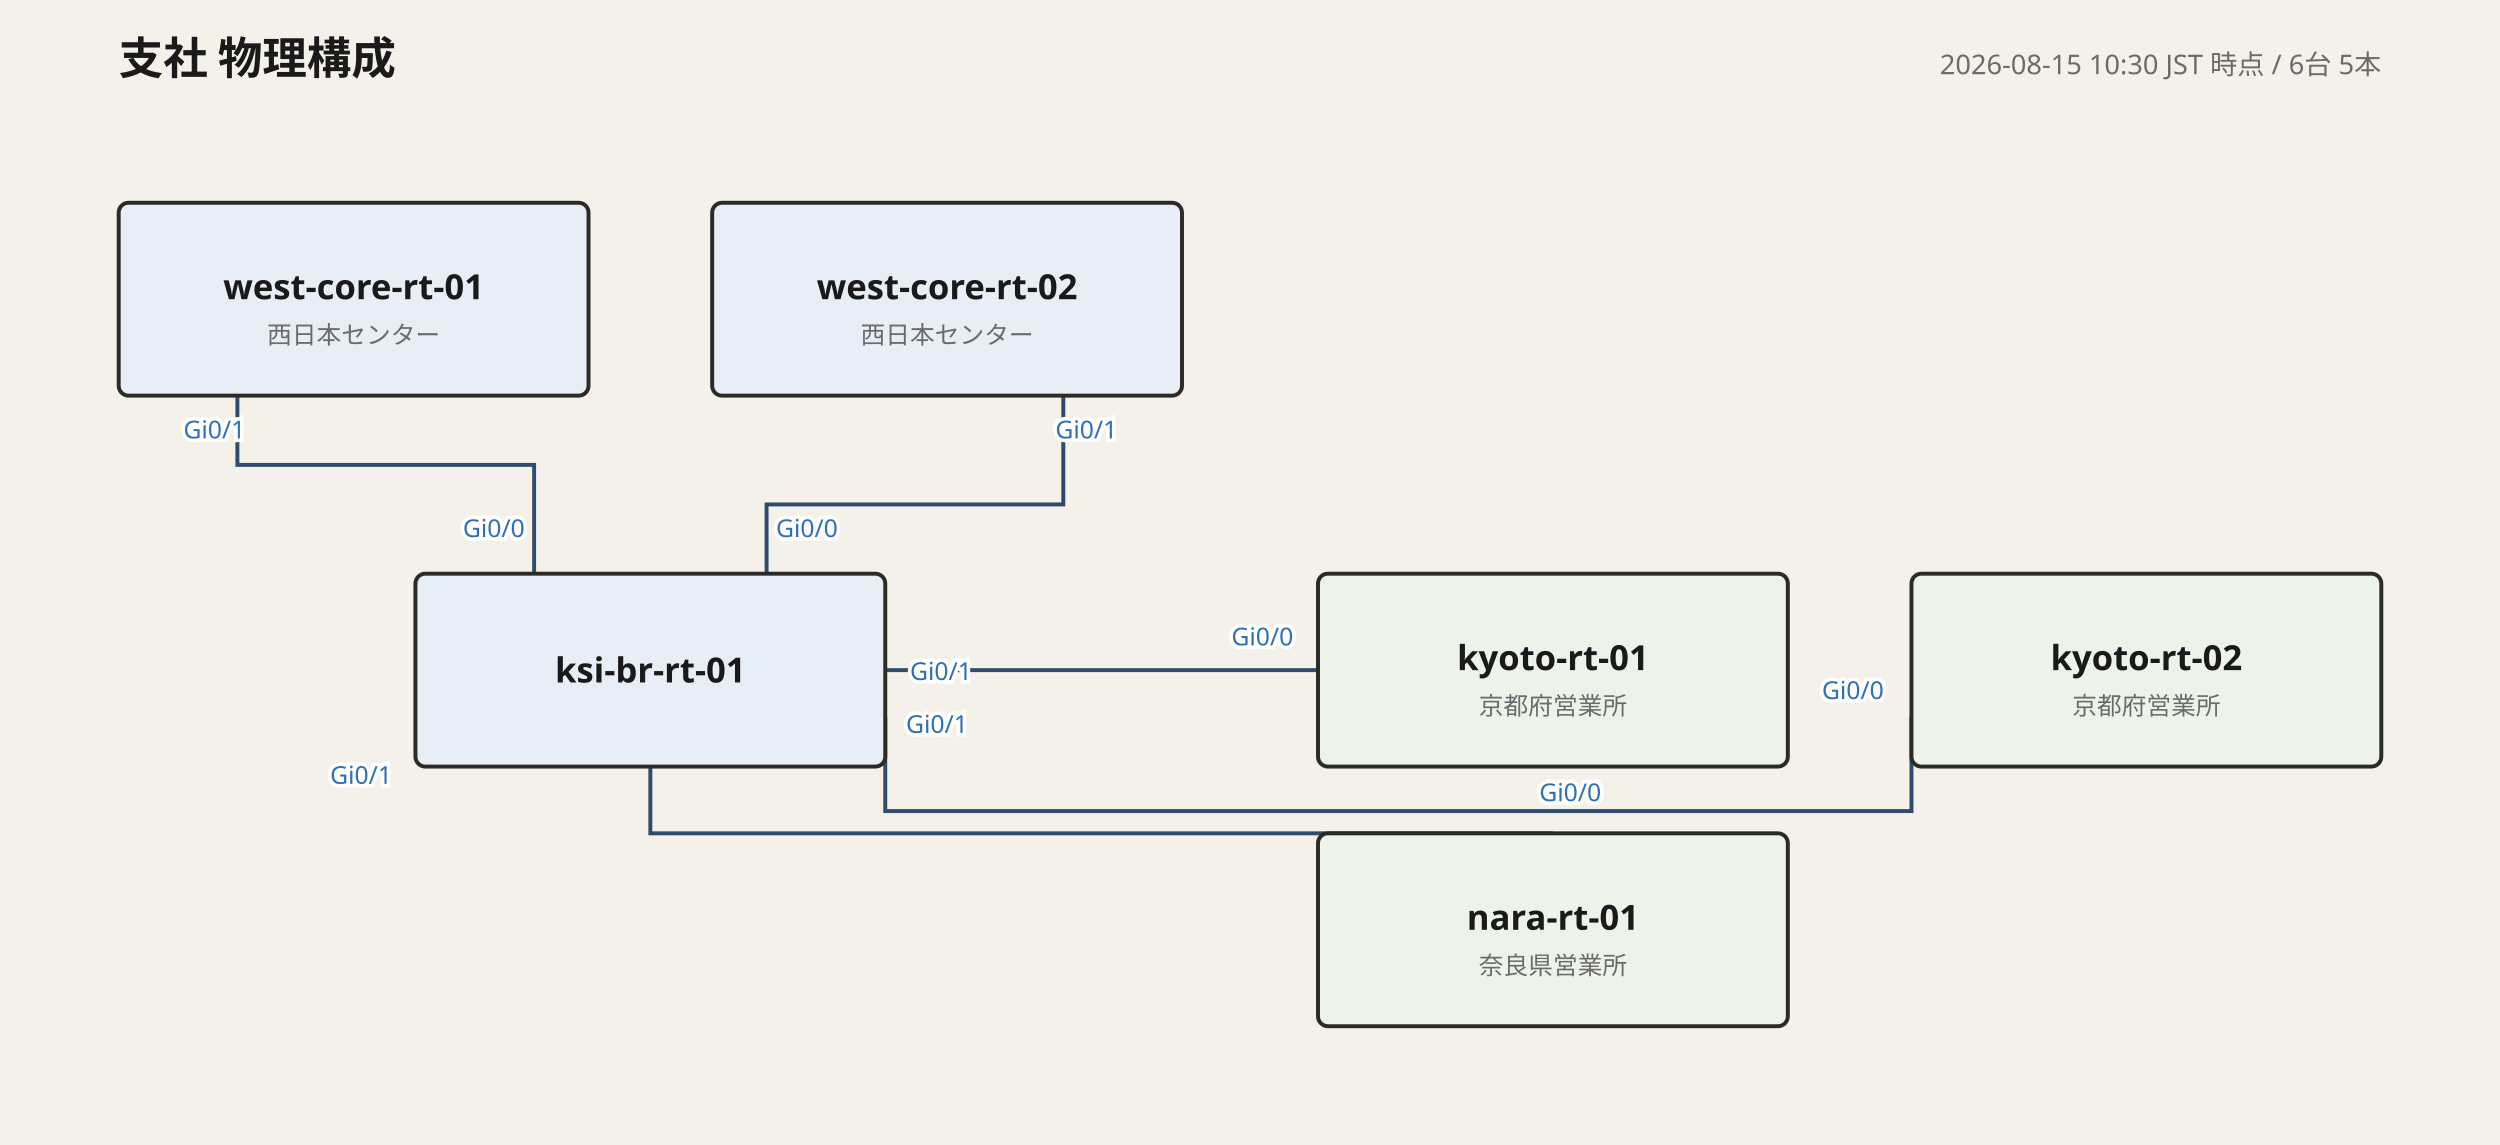
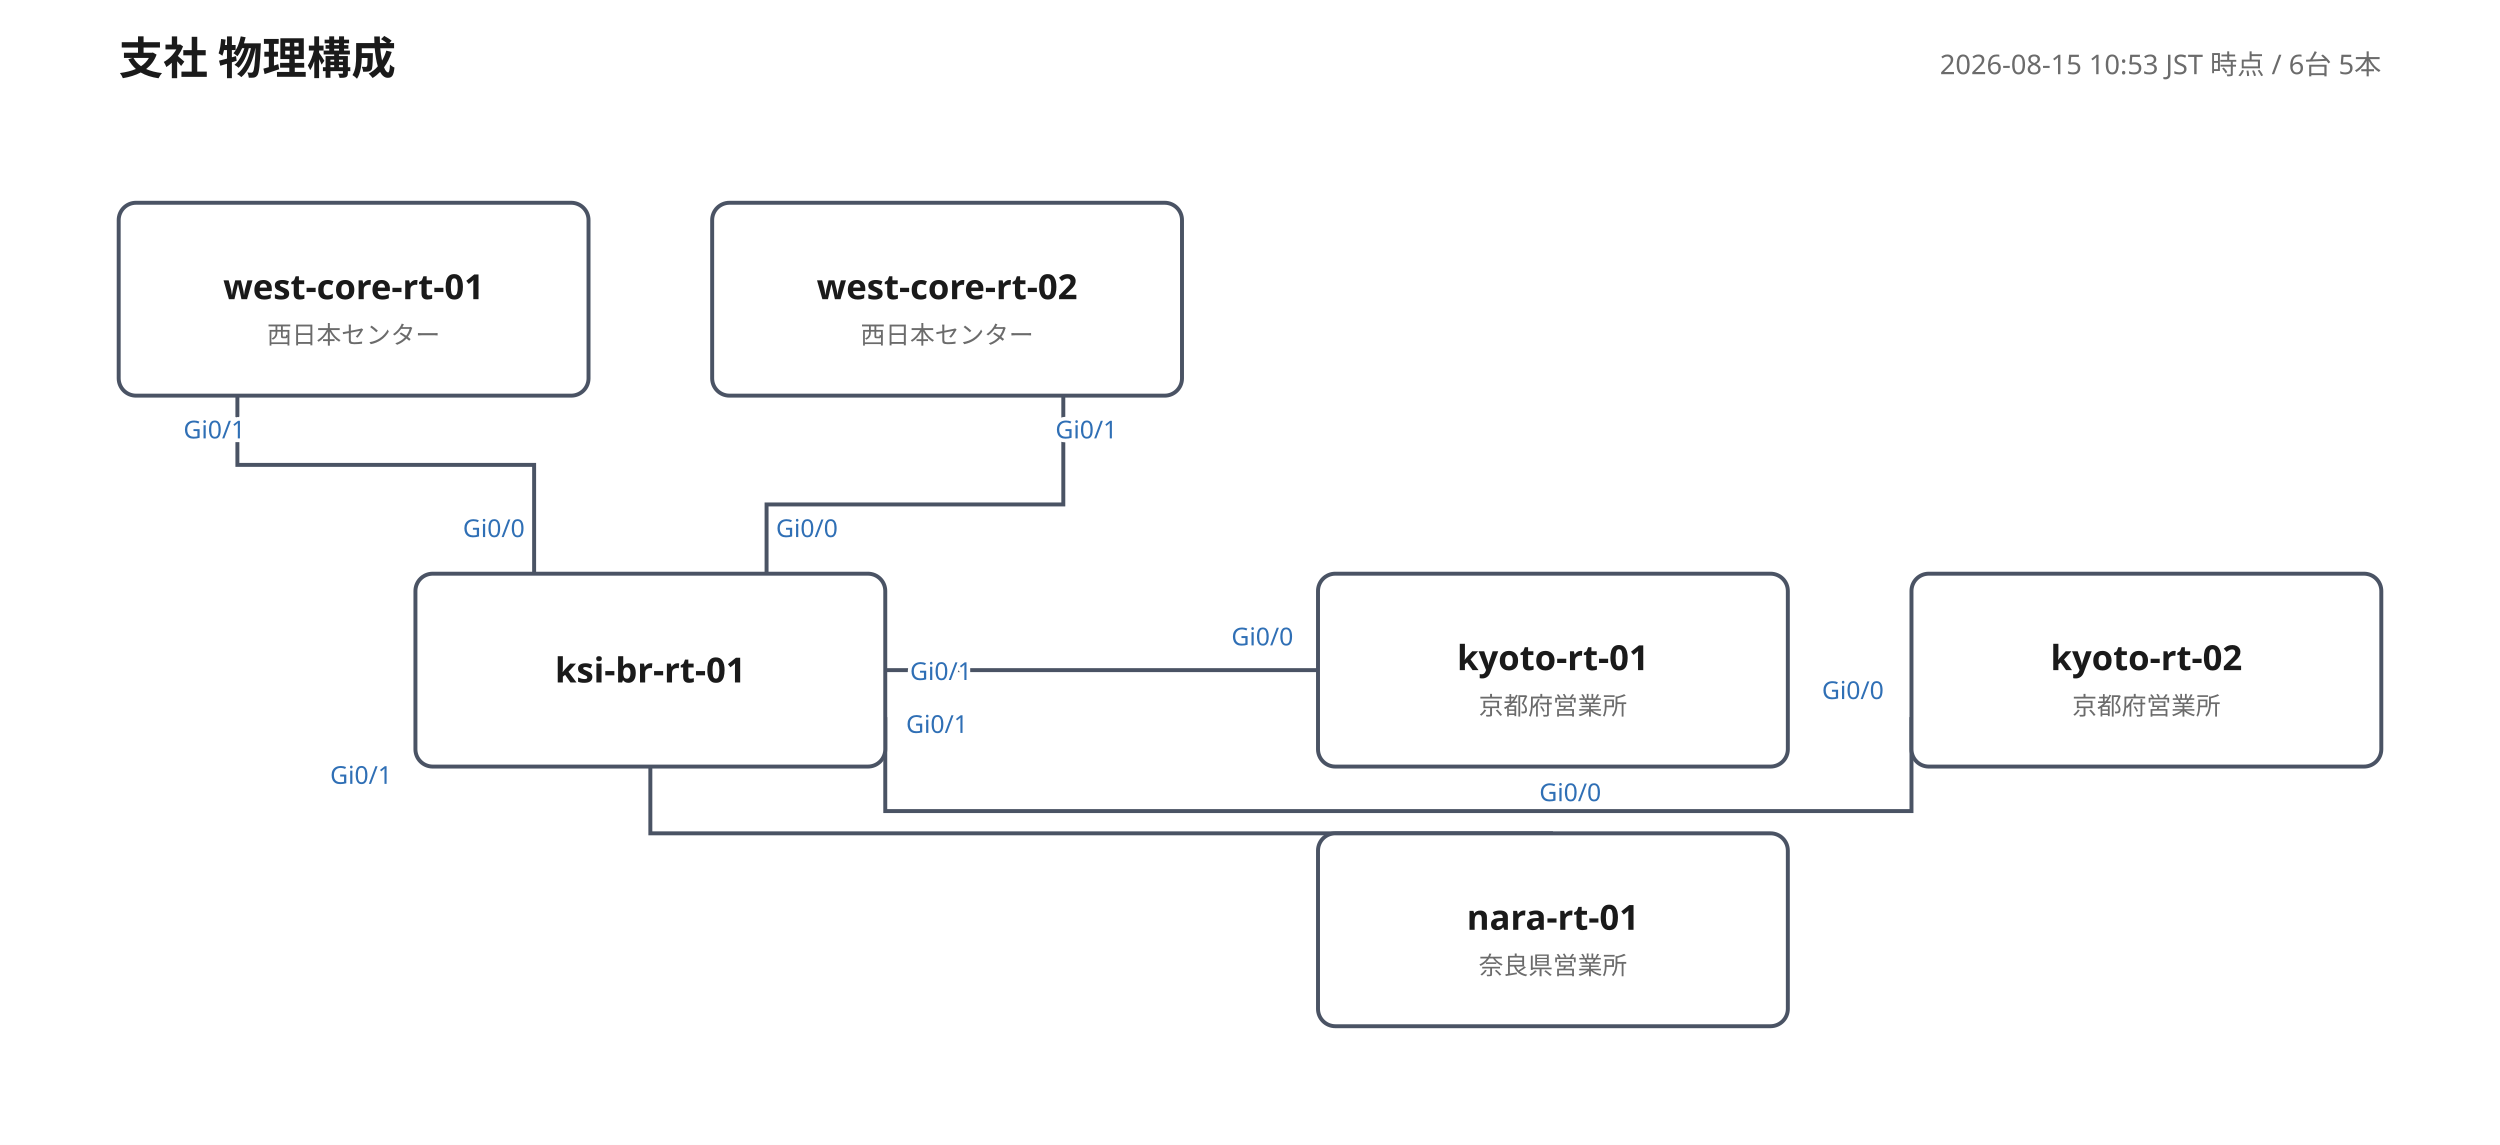
<svg xmlns="http://www.w3.org/2000/svg" width="1011" height="463" viewBox="0 0 1011 463" font-family="'Yu Gothic', 'Hiragino Kaku Gothic ProN', Meiryo, 'Noto Sans JP', sans-serif">
-   <rect width="100%" height="100%" fill="#f4f1ea" />
+   <rect width="100%" height="100%" fill="#ffffff" />
  <text x="48" y="30" font-size="18" font-weight="700" fill="#1a1a1a">支社 物理構成</text>
-   <text x="963" y="30" font-size="11" fill="#6b6b6b" text-anchor="end">2026-08-15 10:30 JST 時点 / 6台 5本</text>
-   <polyline points="216,232 216,188 96,188 96,160" fill="none" stroke="#2f4d6a" stroke-width="1.6" />
+   <text x="963" y="30" font-size="11" fill="#6b6b6b" text-anchor="end">2026-08-15 10:53 JST 時点 / 6台 5本</text>
+   <polyline points="216,232 216,188 96,188 96,160" fill="none" stroke="#4a5364" stroke-width="1.6" />
  <text class="port-label" x="212.2" y="217.2" font-size="10" fill="#2f6fb5" text-anchor="end" paint-order="stroke" stroke="#ffffff" stroke-width="3">Gi0/0</text>
  <text class="port-label" x="99.2" y="177.3" font-size="10" fill="#2f6fb5" text-anchor="end" paint-order="stroke" stroke="#ffffff" stroke-width="3">Gi0/1</text>
-   <polyline points="310,232 310,204 430,204 430,160" fill="none" stroke="#2f4d6a" stroke-width="1.6" />
+   <polyline points="310,232 310,204 430,204 430,160" fill="none" stroke="#4a5364" stroke-width="1.6" />
  <text class="port-label" x="313.8" y="217.2" font-size="10" fill="#2f6fb5" text-anchor="start" paint-order="stroke" stroke="#ffffff" stroke-width="3">Gi0/0</text>
  <text class="port-label" x="426.8" y="177.3" font-size="10" fill="#2f6fb5" text-anchor="start" paint-order="stroke" stroke="#ffffff" stroke-width="3">Gi0/1</text>
-   <polyline points="533,271 497,271 497,271 386,271 358,271" fill="none" stroke="#2f4d6a" stroke-width="1.6" />
+   <polyline points="533,271 497,271 497,271 386,271 358,271" fill="none" stroke="#4a5364" stroke-width="1.6" />
  <text class="port-label" x="523.0" y="261.0" font-size="10" fill="#2f6fb5" text-anchor="end" paint-order="stroke" stroke="#ffffff" stroke-width="3">Gi0/0</text>
  <text class="port-label" x="368.0" y="275.0" font-size="10" fill="#2f6fb5" text-anchor="start" paint-order="stroke" stroke="#ffffff" stroke-width="3">Gi0/1</text>
-   <polyline points="773,290 773,328 628,328 358,328 358,290" fill="none" stroke="#2f4d6a" stroke-width="1.6" />
+   <polyline points="773,290 773,328 628,328 358,328 358,290" fill="none" stroke="#4a5364" stroke-width="1.6" />
  <text class="port-label" x="761.8" y="282.7" font-size="10" fill="#2f6fb5" text-anchor="end" paint-order="stroke" stroke="#ffffff" stroke-width="3">Gi0/0</text>
  <text class="port-label" x="366.4" y="296.4" font-size="10" fill="#2f6fb5" text-anchor="start" paint-order="stroke" stroke="#ffffff" stroke-width="3">Gi0/1</text>
-   <polyline points="628,337 263,337 263,310" fill="none" stroke="#2f4d6a" stroke-width="1.6" />
+   <polyline points="628,337 263,337 263,310" fill="none" stroke="#4a5364" stroke-width="1.6" />
  <text class="port-label" x="635.0" y="324.0" font-size="10" fill="#2f6fb5" text-anchor="middle" paint-order="stroke" stroke="#ffffff" stroke-width="3">Gi0/0</text>
  <text class="port-label" x="146.0" y="317.0" font-size="10" fill="#2f6fb5" text-anchor="middle" paint-order="stroke" stroke="#ffffff" stroke-width="3">Gi0/1</text>
  <g>
-     <rect x="48" y="82" width="190" height="78" rx="4" fill="#e7eef6" stroke="#2c2a26" stroke-width="1.6" />
+     <rect x="48" y="82" width="190" height="78" rx="7" fill="#ffffff" stroke="#4a5364" stroke-width="1.6" />
    <text x="143" y="121" font-size="14" font-weight="700" fill="#1a1a1a" text-anchor="middle">west-core-rt-01</text>
    <text x="143" y="139" font-size="10" fill="#6b6b6b" text-anchor="middle">西日本センター</text>
  </g>
  <g>
-     <rect x="288" y="82" width="190" height="78" rx="4" fill="#e7eef6" stroke="#2c2a26" stroke-width="1.6" />
+     <rect x="288" y="82" width="190" height="78" rx="7" fill="#ffffff" stroke="#4a5364" stroke-width="1.6" />
    <text x="383" y="121" font-size="14" font-weight="700" fill="#1a1a1a" text-anchor="middle">west-core-rt-02</text>
    <text x="383" y="139" font-size="10" fill="#6b6b6b" text-anchor="middle">西日本センター</text>
  </g>
  <g>
-     <rect x="168" y="232" width="190" height="78" rx="4" fill="#e7eef6" stroke="#2c2a26" stroke-width="1.6" />
+     <rect x="168" y="232" width="190" height="78" rx="7" fill="#ffffff" stroke="#4a5364" stroke-width="1.6" />
    <text x="263" y="276" font-size="14" font-weight="700" fill="#1a1a1a" text-anchor="middle">ksi-br-rt-01</text>
  </g>
  <g>
-     <rect x="533" y="232" width="190" height="78" rx="4" fill="#eef3ea" stroke="#2c2a26" stroke-width="1.6" />
+     <rect x="533" y="232" width="190" height="78" rx="7" fill="#ffffff" stroke="#4a5364" stroke-width="1.6" />
    <text x="628" y="271" font-size="14" font-weight="700" fill="#1a1a1a" text-anchor="middle">kyoto-rt-01</text>
    <text x="628" y="289" font-size="10" fill="#6b6b6b" text-anchor="middle">京都府営業所</text>
  </g>
  <g>
-     <rect x="773" y="232" width="190" height="78" rx="4" fill="#eef3ea" stroke="#2c2a26" stroke-width="1.6" />
+     <rect x="773" y="232" width="190" height="78" rx="7" fill="#ffffff" stroke="#4a5364" stroke-width="1.6" />
    <text x="868" y="271" font-size="14" font-weight="700" fill="#1a1a1a" text-anchor="middle">kyoto-rt-02</text>
    <text x="868" y="289" font-size="10" fill="#6b6b6b" text-anchor="middle">京都府営業所</text>
  </g>
  <g>
-     <rect x="533" y="337" width="190" height="78" rx="4" fill="#eef3ea" stroke="#2c2a26" stroke-width="1.6" />
+     <rect x="533" y="337" width="190" height="78" rx="7" fill="#ffffff" stroke="#4a5364" stroke-width="1.6" />
    <text x="628" y="376" font-size="14" font-weight="700" fill="#1a1a1a" text-anchor="middle">nara-rt-01</text>
    <text x="628" y="394" font-size="10" fill="#6b6b6b" text-anchor="middle">奈良県営業所</text>
  </g>
</svg>
